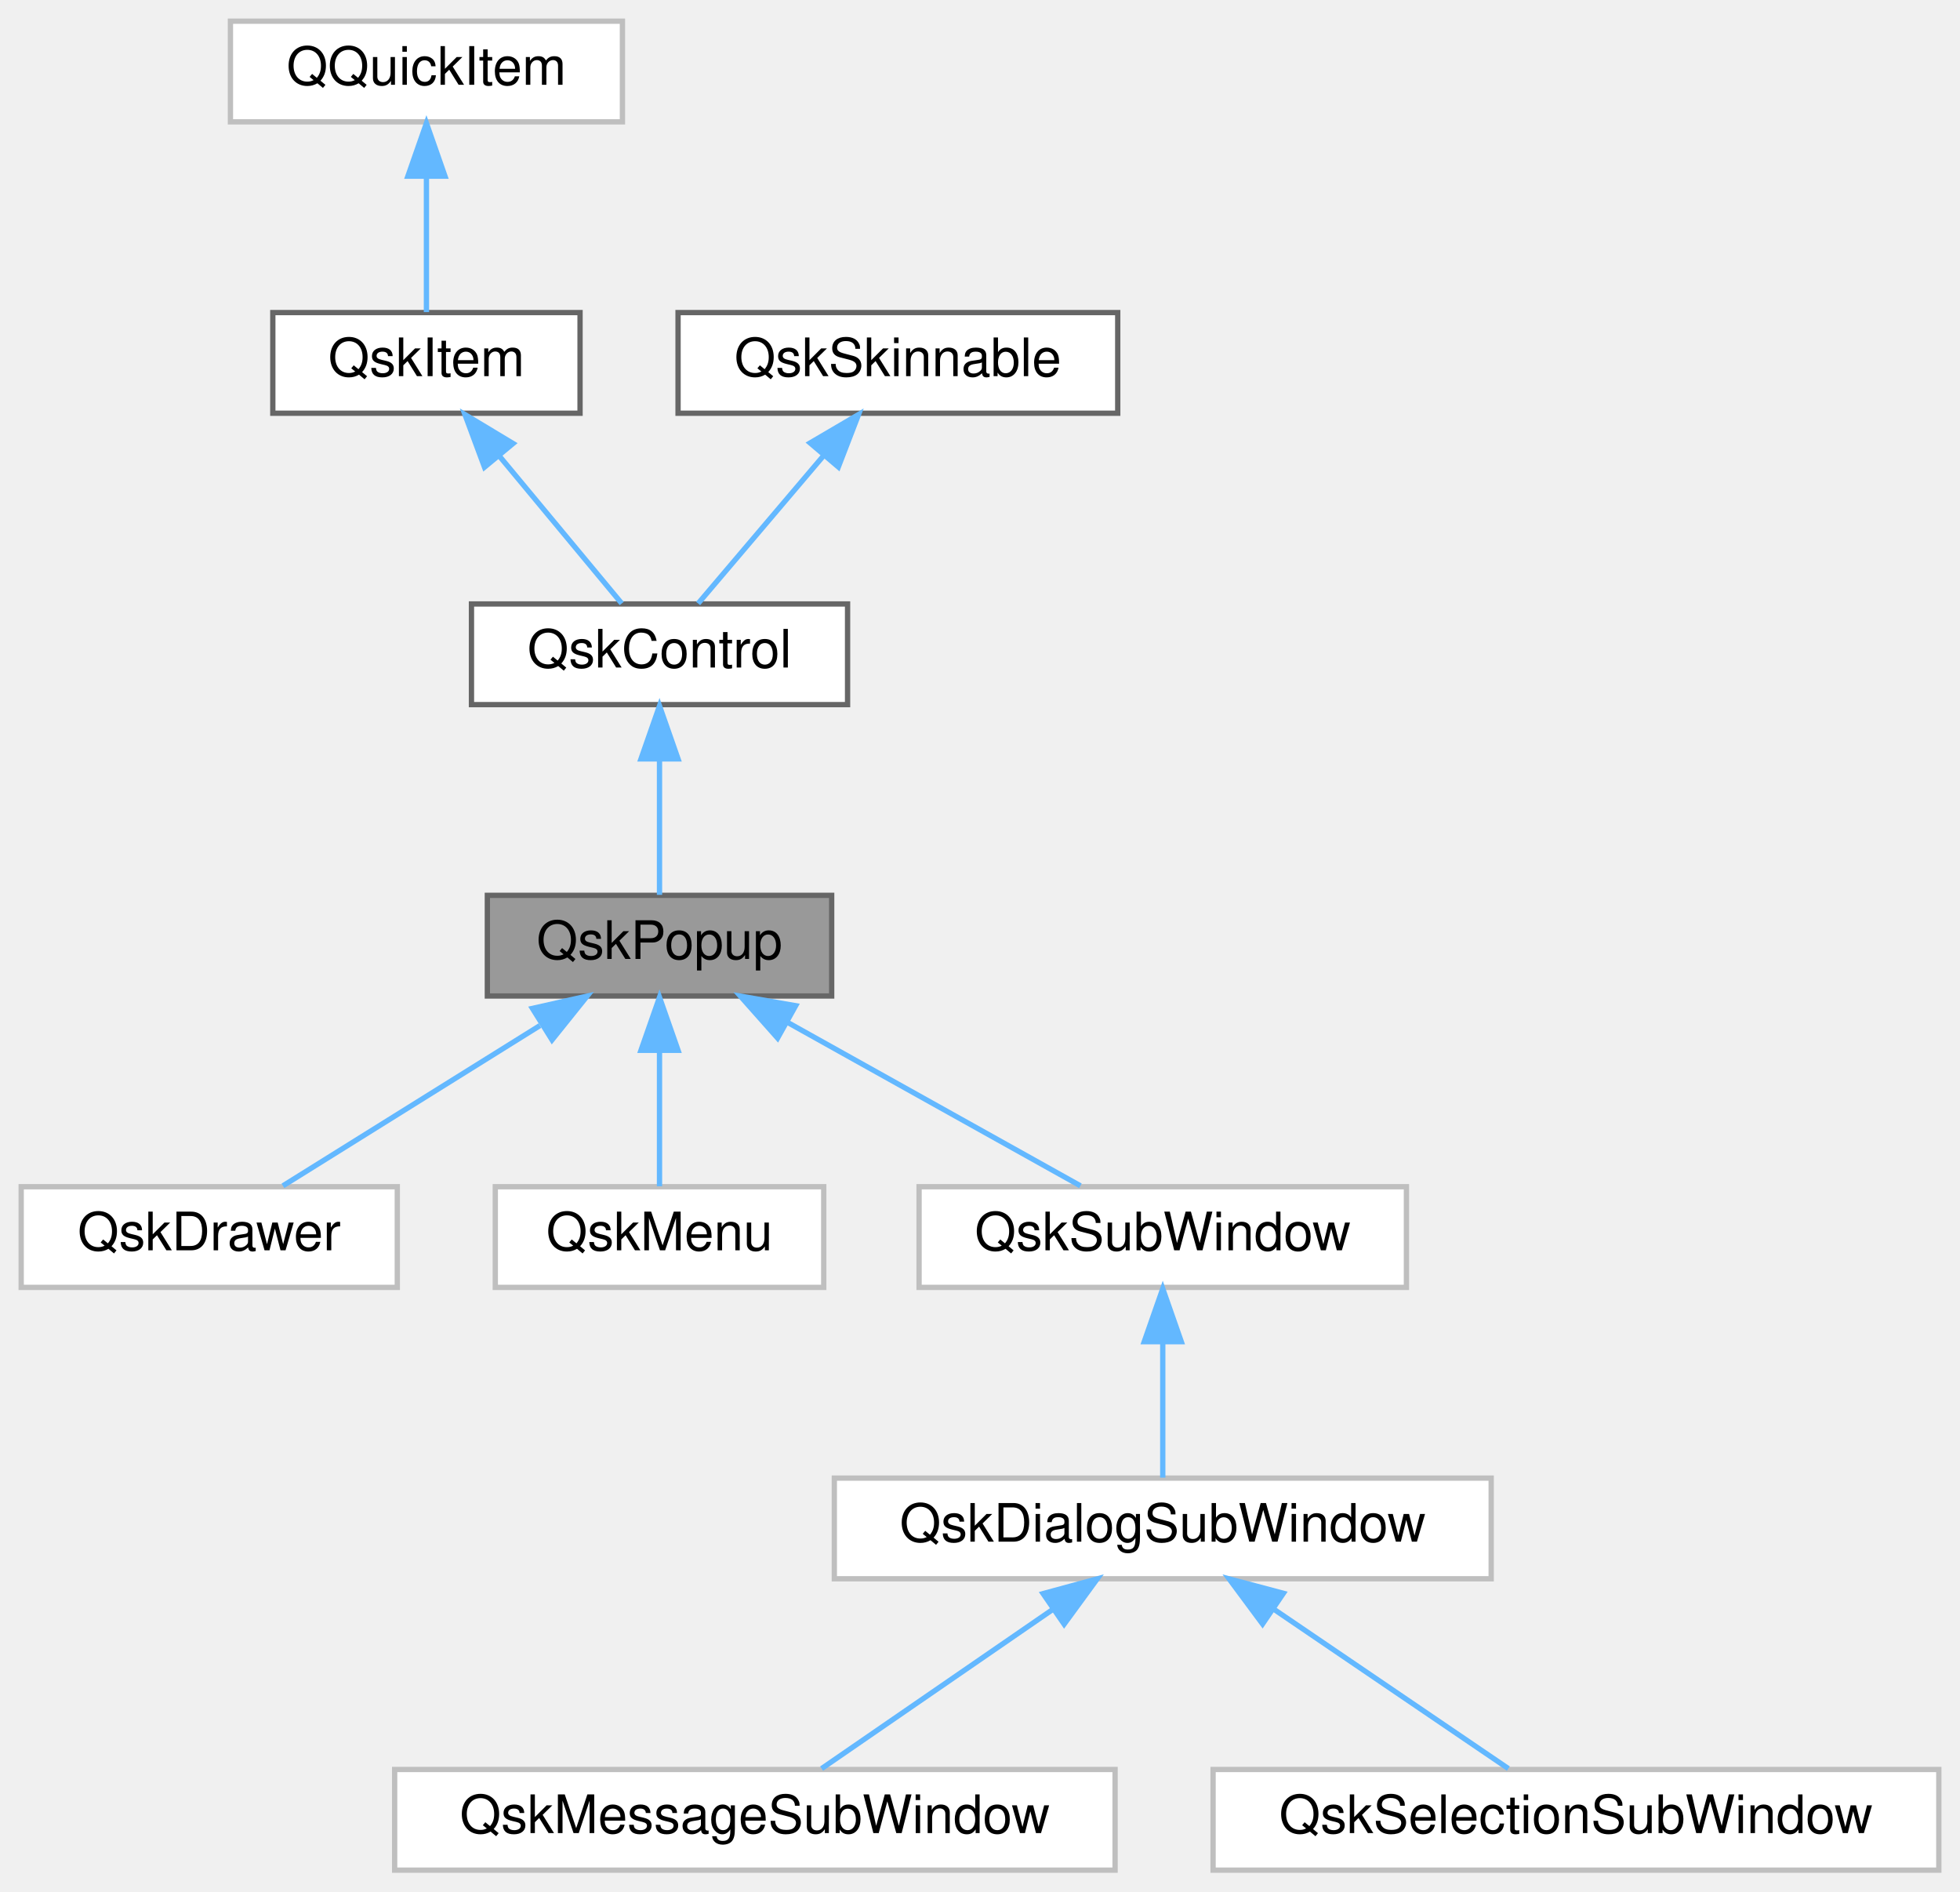
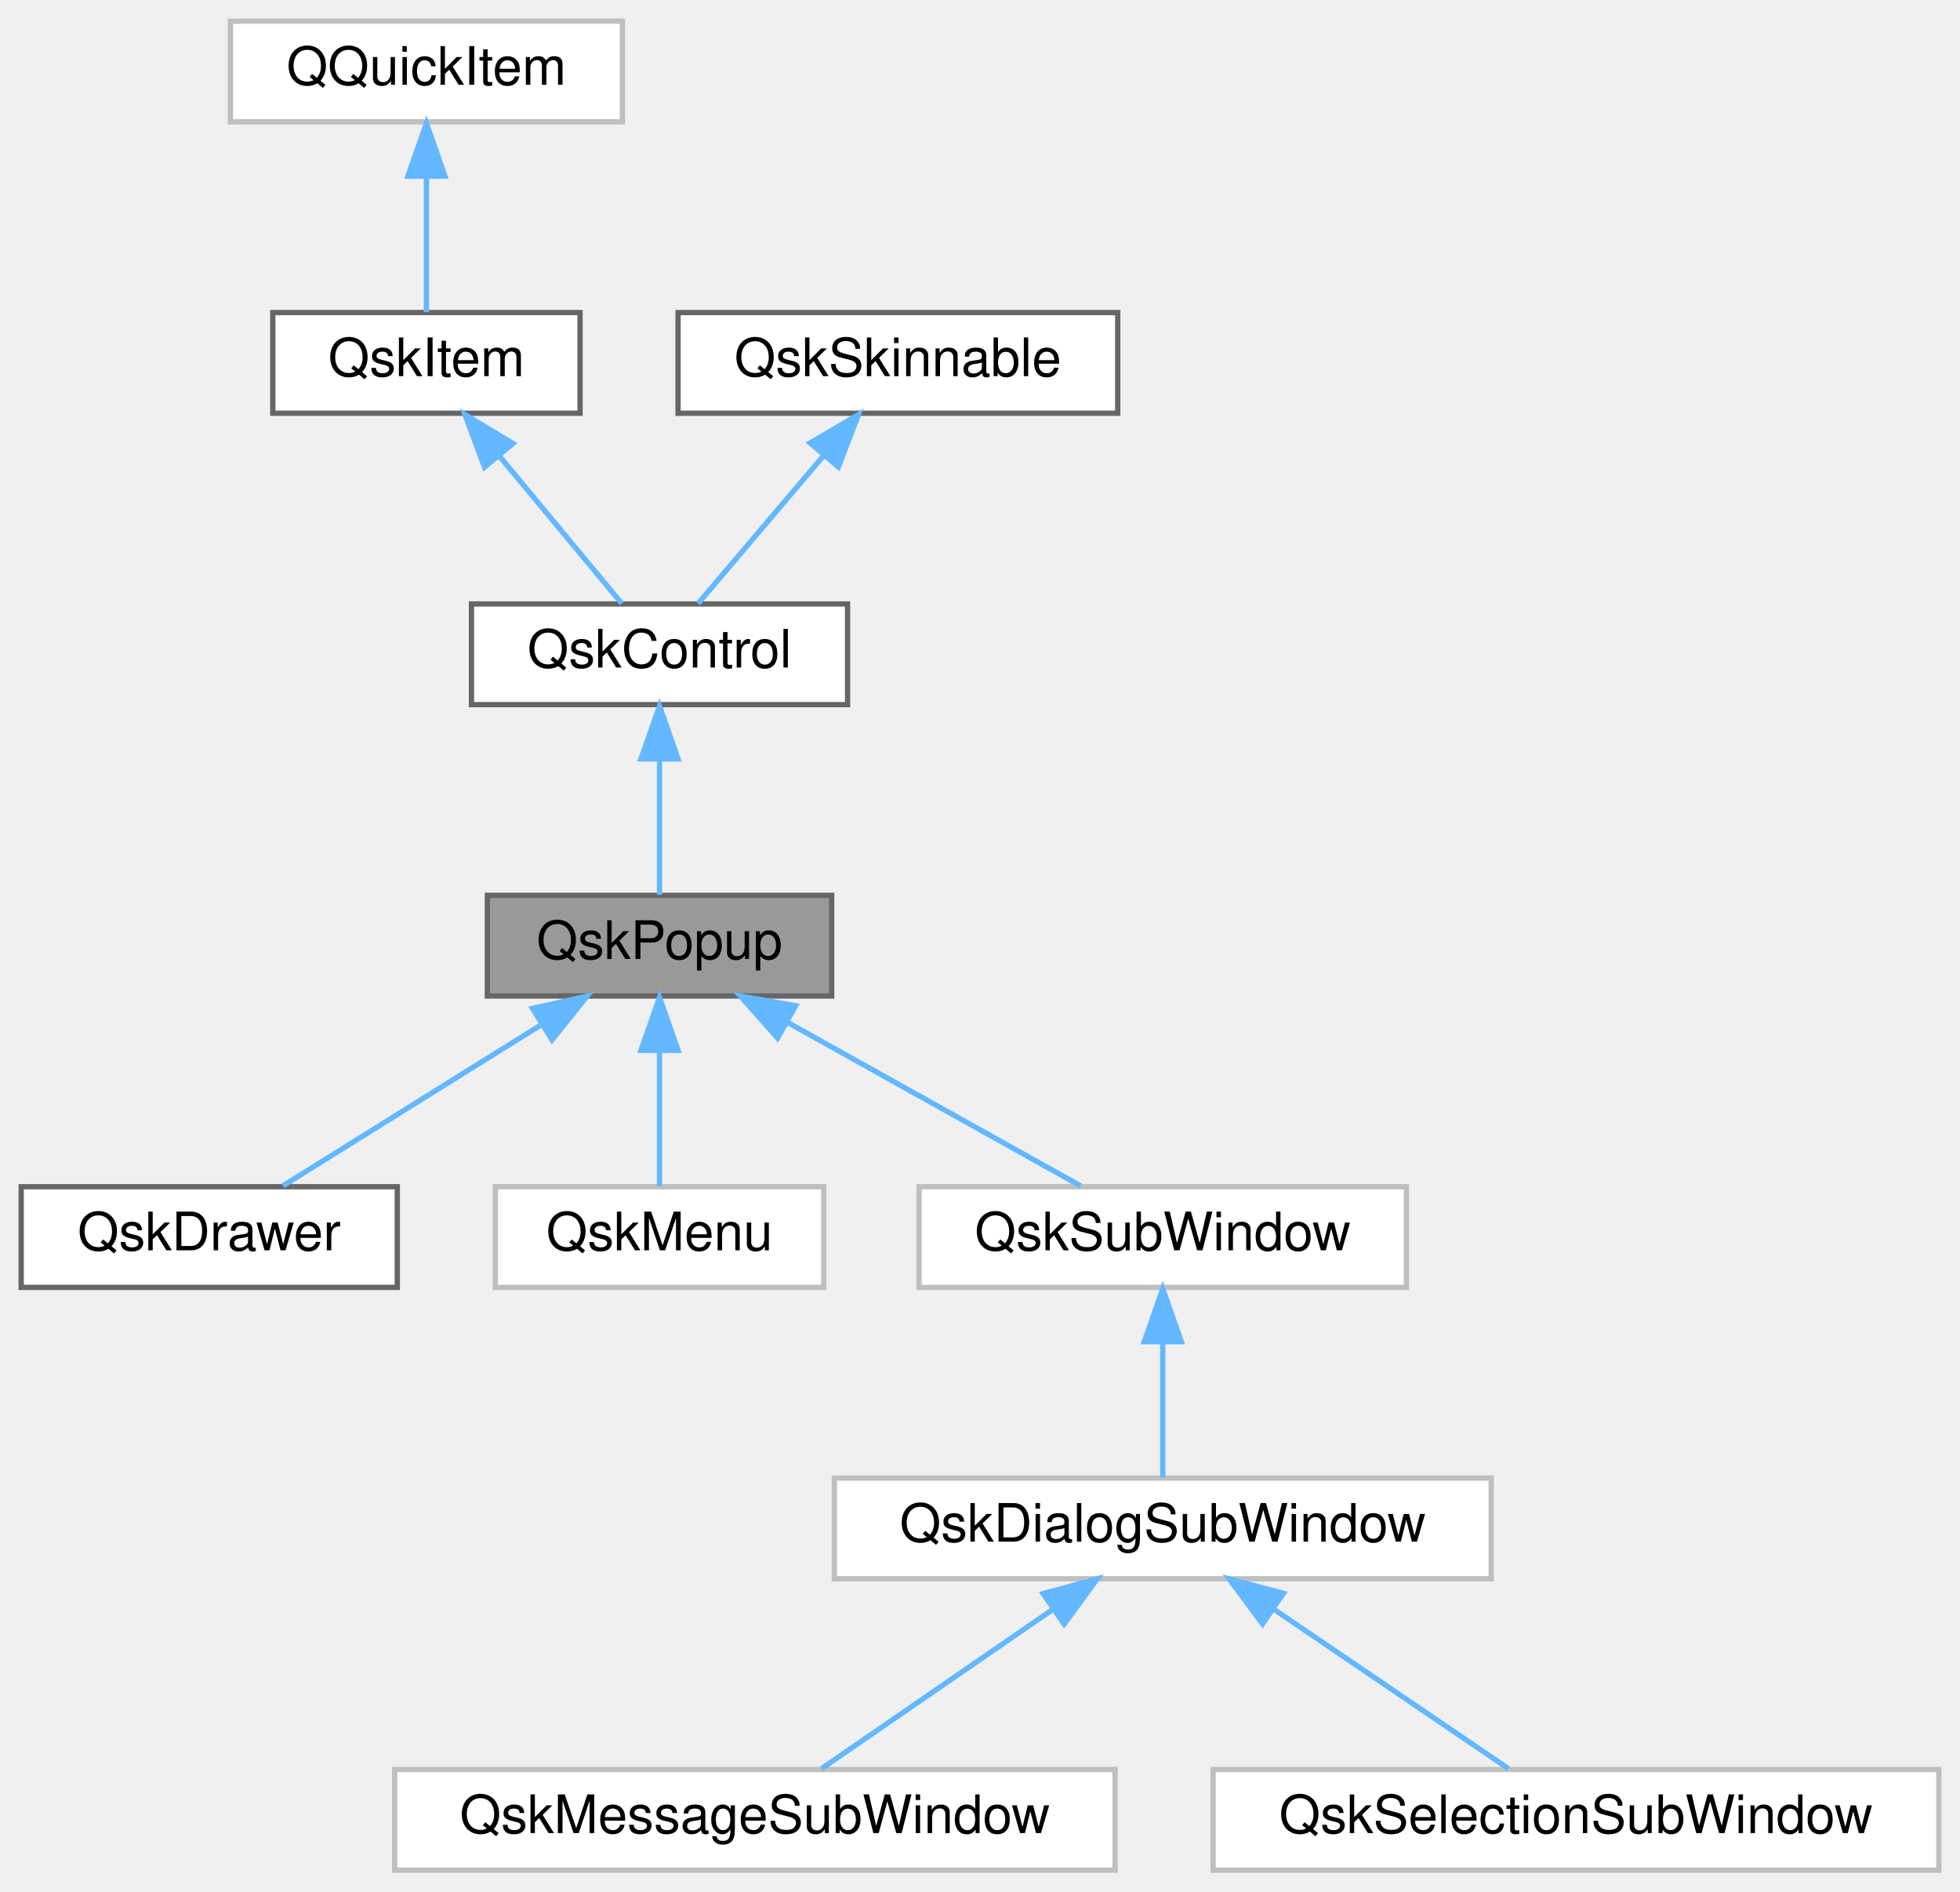
<svg xmlns="http://www.w3.org/2000/svg" xmlns:xlink="http://www.w3.org/1999/xlink" width="370pt" height="357pt" viewBox="0.00 0.00 370.00 357.00">
  <g id="graph0" class="graph" transform="scale(1 1) rotate(0) translate(4 353)">
    <g id="Node000001" class="node">
      <g id="a_Node000001">
        <a xlink:title=" ">
          <polygon fill="#999999" stroke="#666666" points="153,-184 88,-184 88,-165 153,-165 153,-184" />
          <text text-anchor="middle" x="120.5" y="-172" font-family="Helvetica,sans-Serif" font-size="10.00">QskPopup</text>
        </a>
      </g>
    </g>
    <g id="Node000006" class="node">
      <g id="a_Node000006">
        <a xlink:href="classQskDrawer.html" target="_top" xlink:title=" ">
-           <polygon fill="white" stroke="#bfbfbf" points="71,-129 0,-129 0,-110 71,-110 71,-129" />
+           <polygon fill="white" stroke="#666666" points="71,-129 0,-129 0,-110 71,-110 71,-129" />
          <text text-anchor="middle" x="35.5" y="-117" font-family="Helvetica,sans-Serif" font-size="10.00">QskDrawer</text>
        </a>
      </g>
    </g>
    <g id="edge5_Node000001_Node000006" class="edge">
      <g id="a_edge5_Node000001_Node000006">
        <a xlink:title=" ">
          <path fill="none" stroke="#63b8ff" d="M97.93,-159.42C82.5,-149.81 62.55,-137.37 49.41,-129.17" />
          <polygon fill="#63b8ff" stroke="#63b8ff" points="96.51,-162.66 106.84,-164.98 100.21,-156.72 96.51,-162.66" />
        </a>
      </g>
    </g>
    <g id="Node000007" class="node">
      <g id="a_Node000007">
        <a xlink:href="classQskMenu.html" target="_top" xlink:title=" ">
          <polygon fill="white" stroke="#bfbfbf" points="151.5,-129 89.5,-129 89.5,-110 151.5,-110 151.5,-129" />
          <text text-anchor="middle" x="120.5" y="-117" font-family="Helvetica,sans-Serif" font-size="10.00">QskMenu</text>
        </a>
      </g>
    </g>
    <g id="edge6_Node000001_Node000007" class="edge">
      <g id="a_edge6_Node000001_Node000007">
        <a xlink:title=" ">
          <path fill="none" stroke="#63b8ff" d="M120.5,-154.66C120.5,-145.93 120.5,-135.99 120.5,-129.09" />
          <polygon fill="#63b8ff" stroke="#63b8ff" points="117,-154.75 120.5,-164.75 124,-154.75 117,-154.75" />
        </a>
      </g>
    </g>
    <g id="Node000008" class="node">
      <g id="a_Node000008">
        <a xlink:href="classQskSubWindow.html" target="_top" xlink:title=" ">
          <polygon fill="white" stroke="#bfbfbf" points="261.5,-129 169.5,-129 169.5,-110 261.5,-110 261.5,-129" />
          <text text-anchor="middle" x="215.5" y="-117" font-family="Helvetica,sans-Serif" font-size="10.00">QskSubWindow</text>
        </a>
      </g>
    </g>
    <g id="edge7_Node000001_Node000008" class="edge">
      <g id="a_edge7_Node000001_Node000008">
        <a xlink:title=" ">
          <path fill="none" stroke="#63b8ff" d="M144.76,-159.97C162.13,-150.28 184.99,-137.52 199.96,-129.17" />
          <polygon fill="#63b8ff" stroke="#63b8ff" points="142.79,-157.06 135.76,-164.98 146.2,-163.17 142.79,-157.06" />
        </a>
      </g>
    </g>
    <g id="Node000002" class="node">
      <g id="a_Node000002">
        <a xlink:href="classQskControl.html" target="_top" xlink:title="Base class of all controls.">
          <polygon fill="white" stroke="#666666" points="156,-239 85,-239 85,-220 156,-220 156,-239" />
          <text text-anchor="middle" x="120.5" y="-227" font-family="Helvetica,sans-Serif" font-size="10.00">QskControl</text>
        </a>
      </g>
    </g>
    <g id="edge1_Node000001_Node000002" class="edge">
      <g id="a_edge1_Node000001_Node000002">
        <a xlink:title=" ">
          <path fill="none" stroke="#63b8ff" d="M120.5,-209.66C120.5,-200.93 120.5,-190.99 120.5,-184.09" />
          <polygon fill="#63b8ff" stroke="#63b8ff" points="117,-209.75 120.5,-219.75 124,-209.75 117,-209.75" />
        </a>
      </g>
    </g>
    <g id="Node000003" class="node">
      <g id="a_Node000003">
        <a xlink:href="classQskItem.html" target="_top" xlink:title=" ">
          <polygon fill="white" stroke="#666666" points="105.5,-294 47.5,-294 47.5,-275 105.5,-275 105.5,-294" />
          <text text-anchor="middle" x="76.5" y="-282" font-family="Helvetica,sans-Serif" font-size="10.00">QskItem</text>
        </a>
      </g>
    </g>
    <g id="edge2_Node000002_Node000003" class="edge">
      <g id="a_edge2_Node000002_Node000003">
        <a xlink:title=" ">
          <path fill="none" stroke="#63b8ff" d="M90.23,-266.96C97.9,-257.72 107.13,-246.6 113.37,-239.09" />
          <polygon fill="#63b8ff" stroke="#63b8ff" points="87.46,-264.82 83.77,-274.75 92.85,-269.29 87.46,-264.82" />
        </a>
      </g>
    </g>
    <g id="Node000004" class="node">
      <g id="a_Node000004">
        <a xlink:title=" ">
          <polygon fill="white" stroke="#bfbfbf" points="113.5,-349 39.5,-349 39.5,-330 113.5,-330 113.5,-349" />
          <text text-anchor="middle" x="76.5" y="-337" font-family="Helvetica,sans-Serif" font-size="10.00">QQuickItem</text>
        </a>
      </g>
    </g>
    <g id="edge3_Node000003_Node000004" class="edge">
      <g id="a_edge3_Node000003_Node000004">
        <a xlink:title=" ">
          <path fill="none" stroke="#63b8ff" d="M76.5,-319.66C76.5,-310.93 76.5,-300.99 76.5,-294.09" />
          <polygon fill="#63b8ff" stroke="#63b8ff" points="73,-319.75 76.5,-329.75 80,-319.75 73,-319.75" />
        </a>
      </g>
    </g>
    <g id="Node000005" class="node">
      <g id="a_Node000005">
        <a xlink:href="classQskSkinnable.html" target="_top" xlink:title=" ">
          <polygon fill="white" stroke="#666666" points="207,-294 124,-294 124,-275 207,-275 207,-294" />
          <text text-anchor="middle" x="165.5" y="-282" font-family="Helvetica,sans-Serif" font-size="10.00">QskSkinnable</text>
        </a>
      </g>
    </g>
    <g id="edge4_Node000002_Node000005" class="edge">
      <g id="a_edge4_Node000002_Node000005">
        <a xlink:title=" ">
          <path fill="none" stroke="#63b8ff" d="M151.45,-266.96C143.61,-257.72 134.17,-246.6 127.79,-239.09" />
          <polygon fill="#63b8ff" stroke="#63b8ff" points="148.93,-269.39 158.07,-274.75 154.26,-264.86 148.93,-269.39" />
        </a>
      </g>
    </g>
    <g id="Node000009" class="node">
      <g id="a_Node000009">
        <a xlink:href="classQskDialogSubWindow.html" target="_top" xlink:title=" ">
          <polygon fill="white" stroke="#bfbfbf" points="277.5,-74 153.5,-74 153.5,-55 277.5,-55 277.5,-74" />
          <text text-anchor="middle" x="215.5" y="-62" font-family="Helvetica,sans-Serif" font-size="10.00">QskDialogSubWindow</text>
        </a>
      </g>
    </g>
    <g id="edge8_Node000008_Node000009" class="edge">
      <g id="a_edge8_Node000008_Node000009">
        <a xlink:title=" ">
          <path fill="none" stroke="#63b8ff" d="M215.5,-99.66C215.5,-90.93 215.5,-80.99 215.5,-74.09" />
          <polygon fill="#63b8ff" stroke="#63b8ff" points="212,-99.75 215.5,-109.75 219,-99.75 212,-99.75" />
        </a>
      </g>
    </g>
    <g id="Node000010" class="node">
      <g id="a_Node000010">
        <a xlink:href="classQskMessageSubWindow.html" target="_top" xlink:title=" ">
          <polygon fill="white" stroke="#bfbfbf" points="206.5,-19 70.5,-19 70.5,0 206.5,0 206.5,-19" />
          <text text-anchor="middle" x="138.5" y="-7" font-family="Helvetica,sans-Serif" font-size="10.00">QskMessageSubWindow</text>
        </a>
      </g>
    </g>
    <g id="edge9_Node000009_Node000010" class="edge">
      <g id="a_edge9_Node000009_Node000010">
        <a xlink:title=" ">
          <path fill="none" stroke="#63b8ff" d="M194.65,-49.15C180.74,-39.57 162.89,-27.29 151.1,-19.17" />
          <polygon fill="#63b8ff" stroke="#63b8ff" points="192.91,-52.2 203.13,-54.98 196.88,-46.43 192.91,-52.2" />
        </a>
      </g>
    </g>
    <g id="Node000011" class="node">
      <g id="a_Node000011">
        <a xlink:href="classQskSelectionSubWindow.html" target="_top" xlink:title=" ">
          <polygon fill="white" stroke="#bfbfbf" points="362,-19 225,-19 225,0 362,0 362,-19" />
          <text text-anchor="middle" x="293.5" y="-7" font-family="Helvetica,sans-Serif" font-size="10.00">QskSelectionSubWindow</text>
        </a>
      </g>
    </g>
    <g id="edge10_Node000009_Node000011" class="edge">
      <g id="a_edge10_Node000009_Node000011">
        <a xlink:title=" ">
          <path fill="none" stroke="#63b8ff" d="M236.62,-49.15C250.71,-39.57 268.79,-27.29 280.74,-19.17" />
          <polygon fill="#63b8ff" stroke="#63b8ff" points="234.34,-46.47 228.03,-54.98 238.27,-52.26 234.34,-46.47" />
        </a>
      </g>
    </g>
  </g>
</svg>
